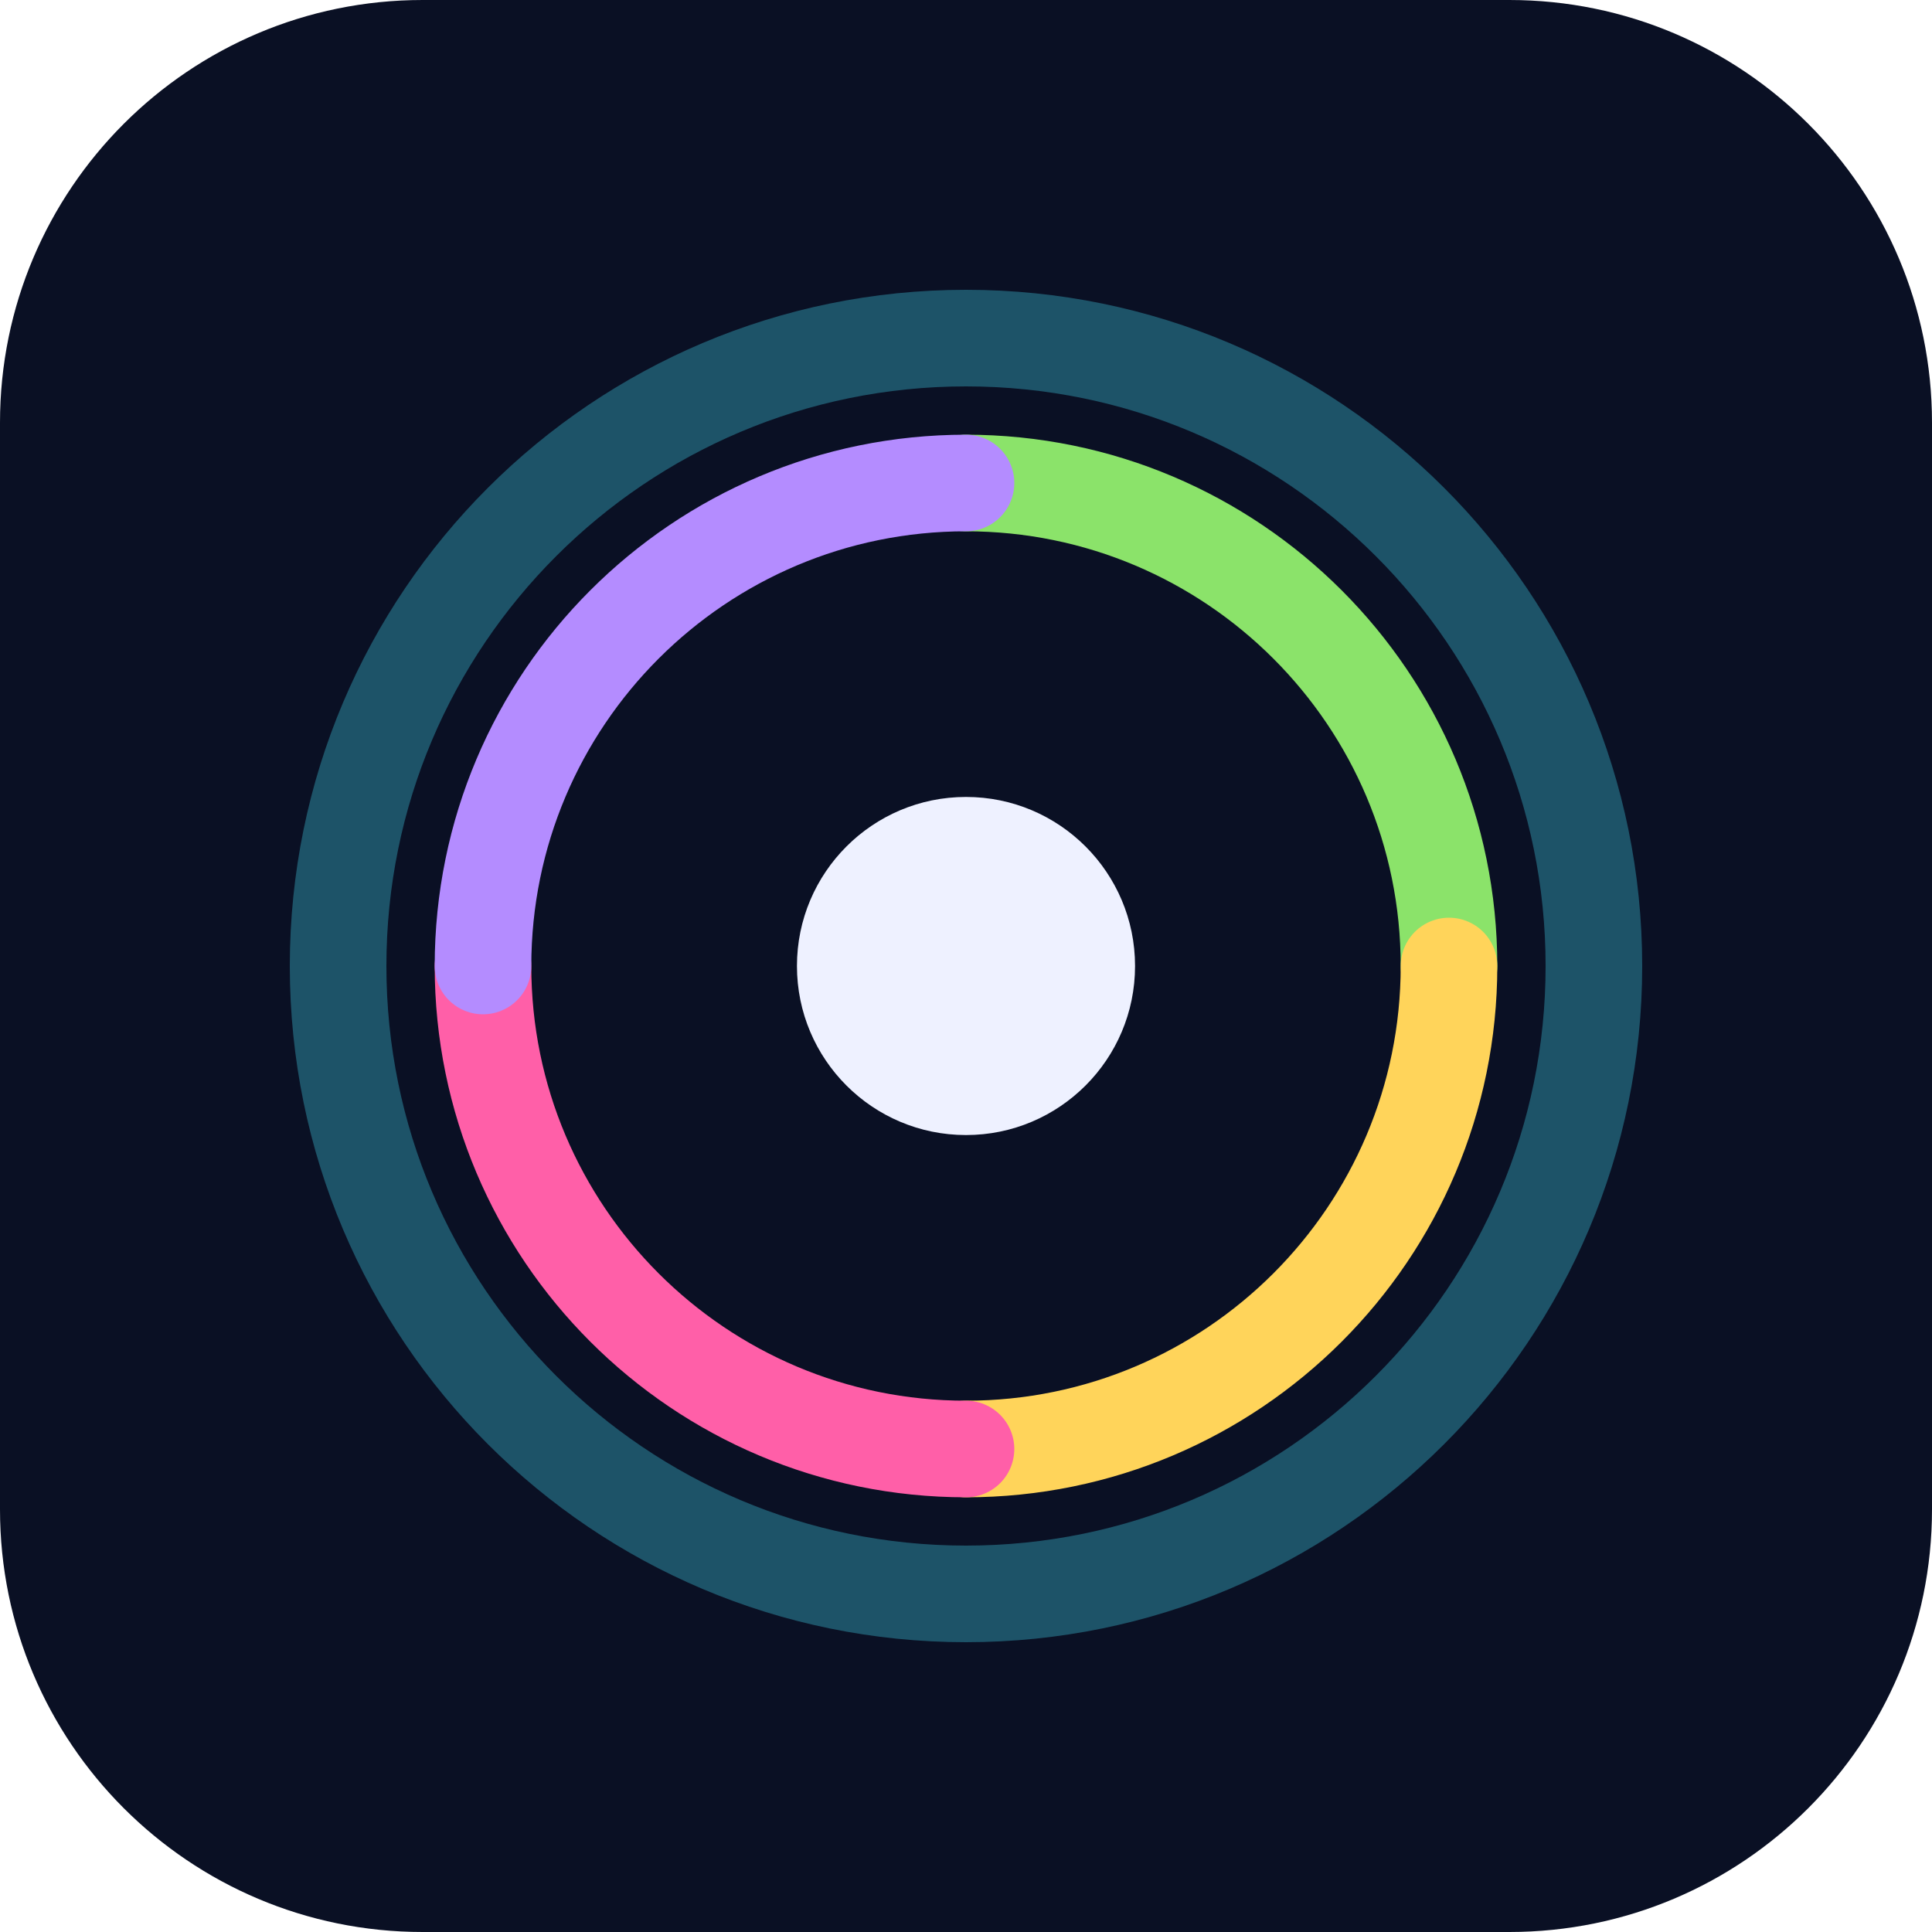
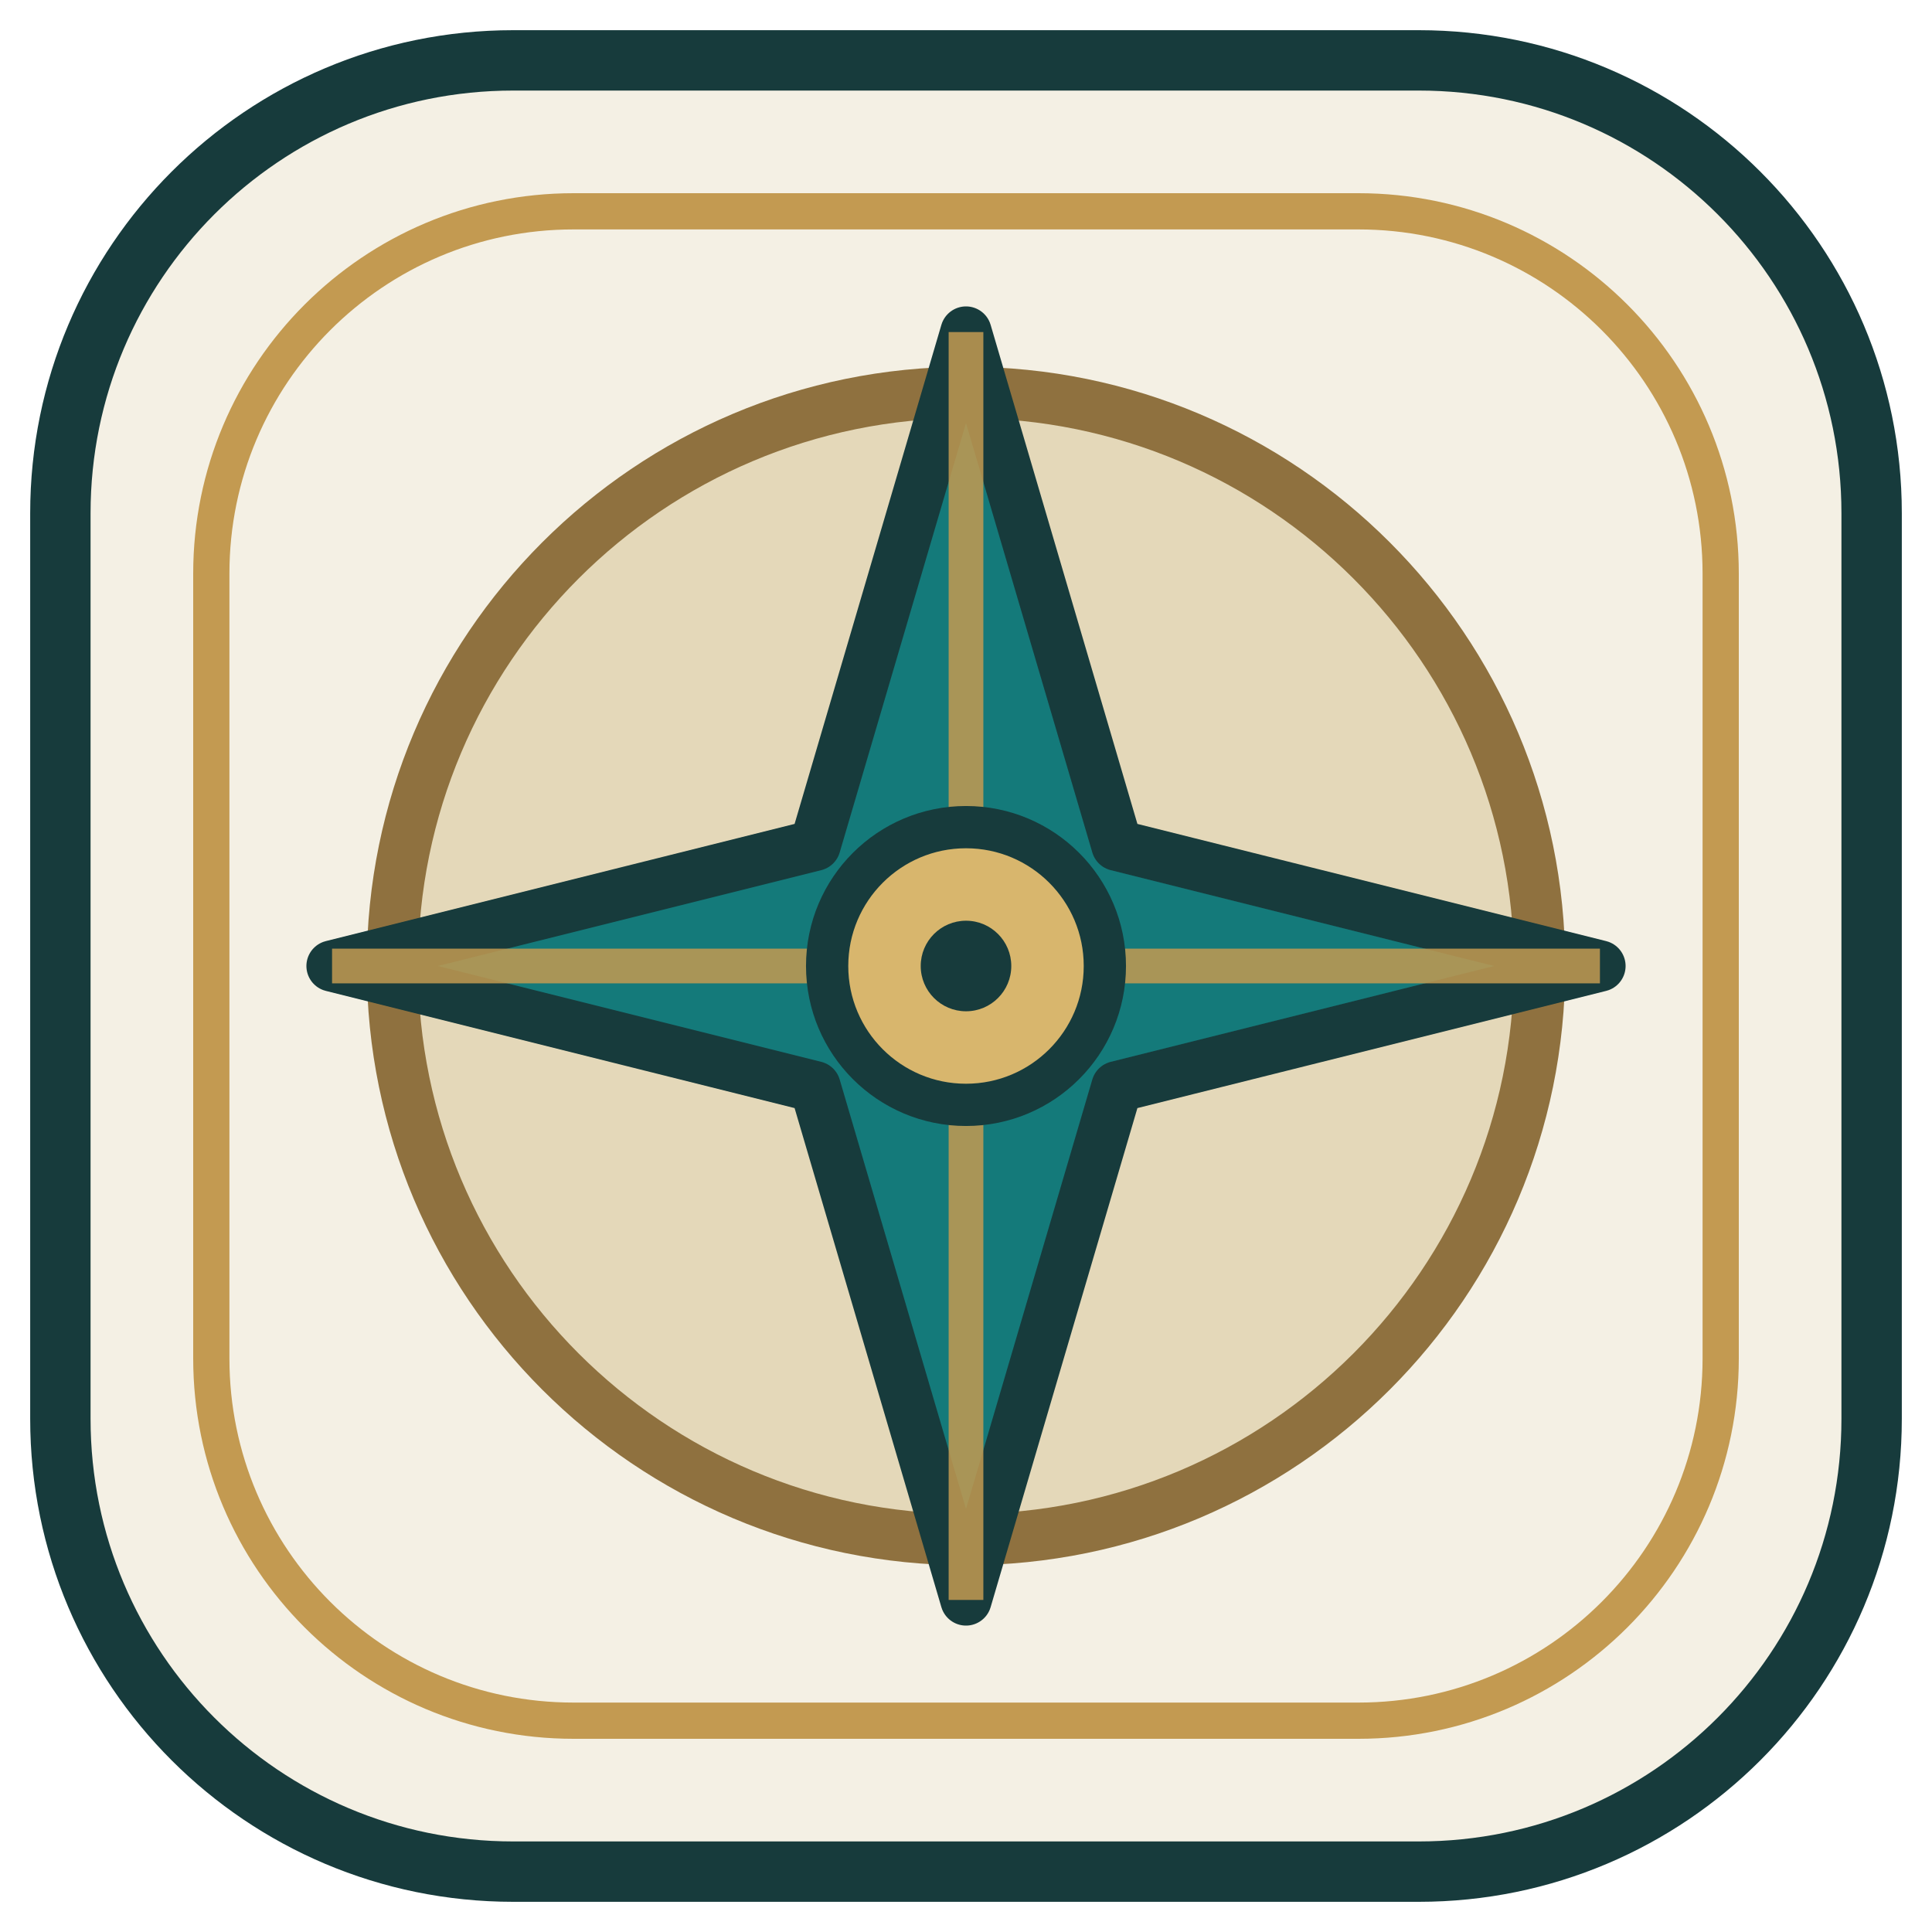
<svg xmlns="http://www.w3.org/2000/svg" viewBox="0 0 64 64">
-   <rect width="64" height="64" rx="14" fill="#0A1024" />
-   <g fill="none" stroke-width="4" stroke-linecap="round" transform="translate(6.4 6.4) scale(.8)">
-     <circle cx="32" cy="32" r="26" stroke="#3FD0E8" opacity=".35" />
-     <path d="M32 12a20 20 0 0 1 20 20" stroke="#8BE36A" />
-     <path d="M52 32a20 20 0 0 1-20 20" stroke="#FFD45A" />
-     <path d="M32 52a20 20 0 0 1-20-20" stroke="#FF5FA8" />
-     <path d="M12 32a20 20 0 0 1 20-20" stroke="#B48CFF" />
-     <circle cx="32" cy="32" r="7" fill="#EEF1FF" stroke="none" />
-   </g>
+   <rect x="2" y="2" width="60" height="60" rx="15" fill="#F4F0E4" stroke="#173B3C" stroke-width="2" />
+   <rect x="7" y="7" width="50" height="50" rx="12" fill="none" stroke="#C39A51" stroke-width="1.2" />
+   <circle cx="32" cy="32" r="19" fill="#E4D8B9" stroke="#8F713F" stroke-width="1.7" />
+   <path d="M32 11L37 28L53 32L37 36L32 53L27 36L11 32L27 28Z" fill="#147A7A" stroke="#173B3C" stroke-width="1.7" stroke-linejoin="round" />
+   <path d="M32 11L32 53M11 32H53" stroke="#C39A51" stroke-width="1.15" opacity=".85" />
+   <circle cx="32" cy="32" r="4.6" fill="#D8B66D" stroke="#173B3C" stroke-width="1.4" />
+   <circle cx="32" cy="32" r="1.5" fill="#173B3C" />
</svg>
